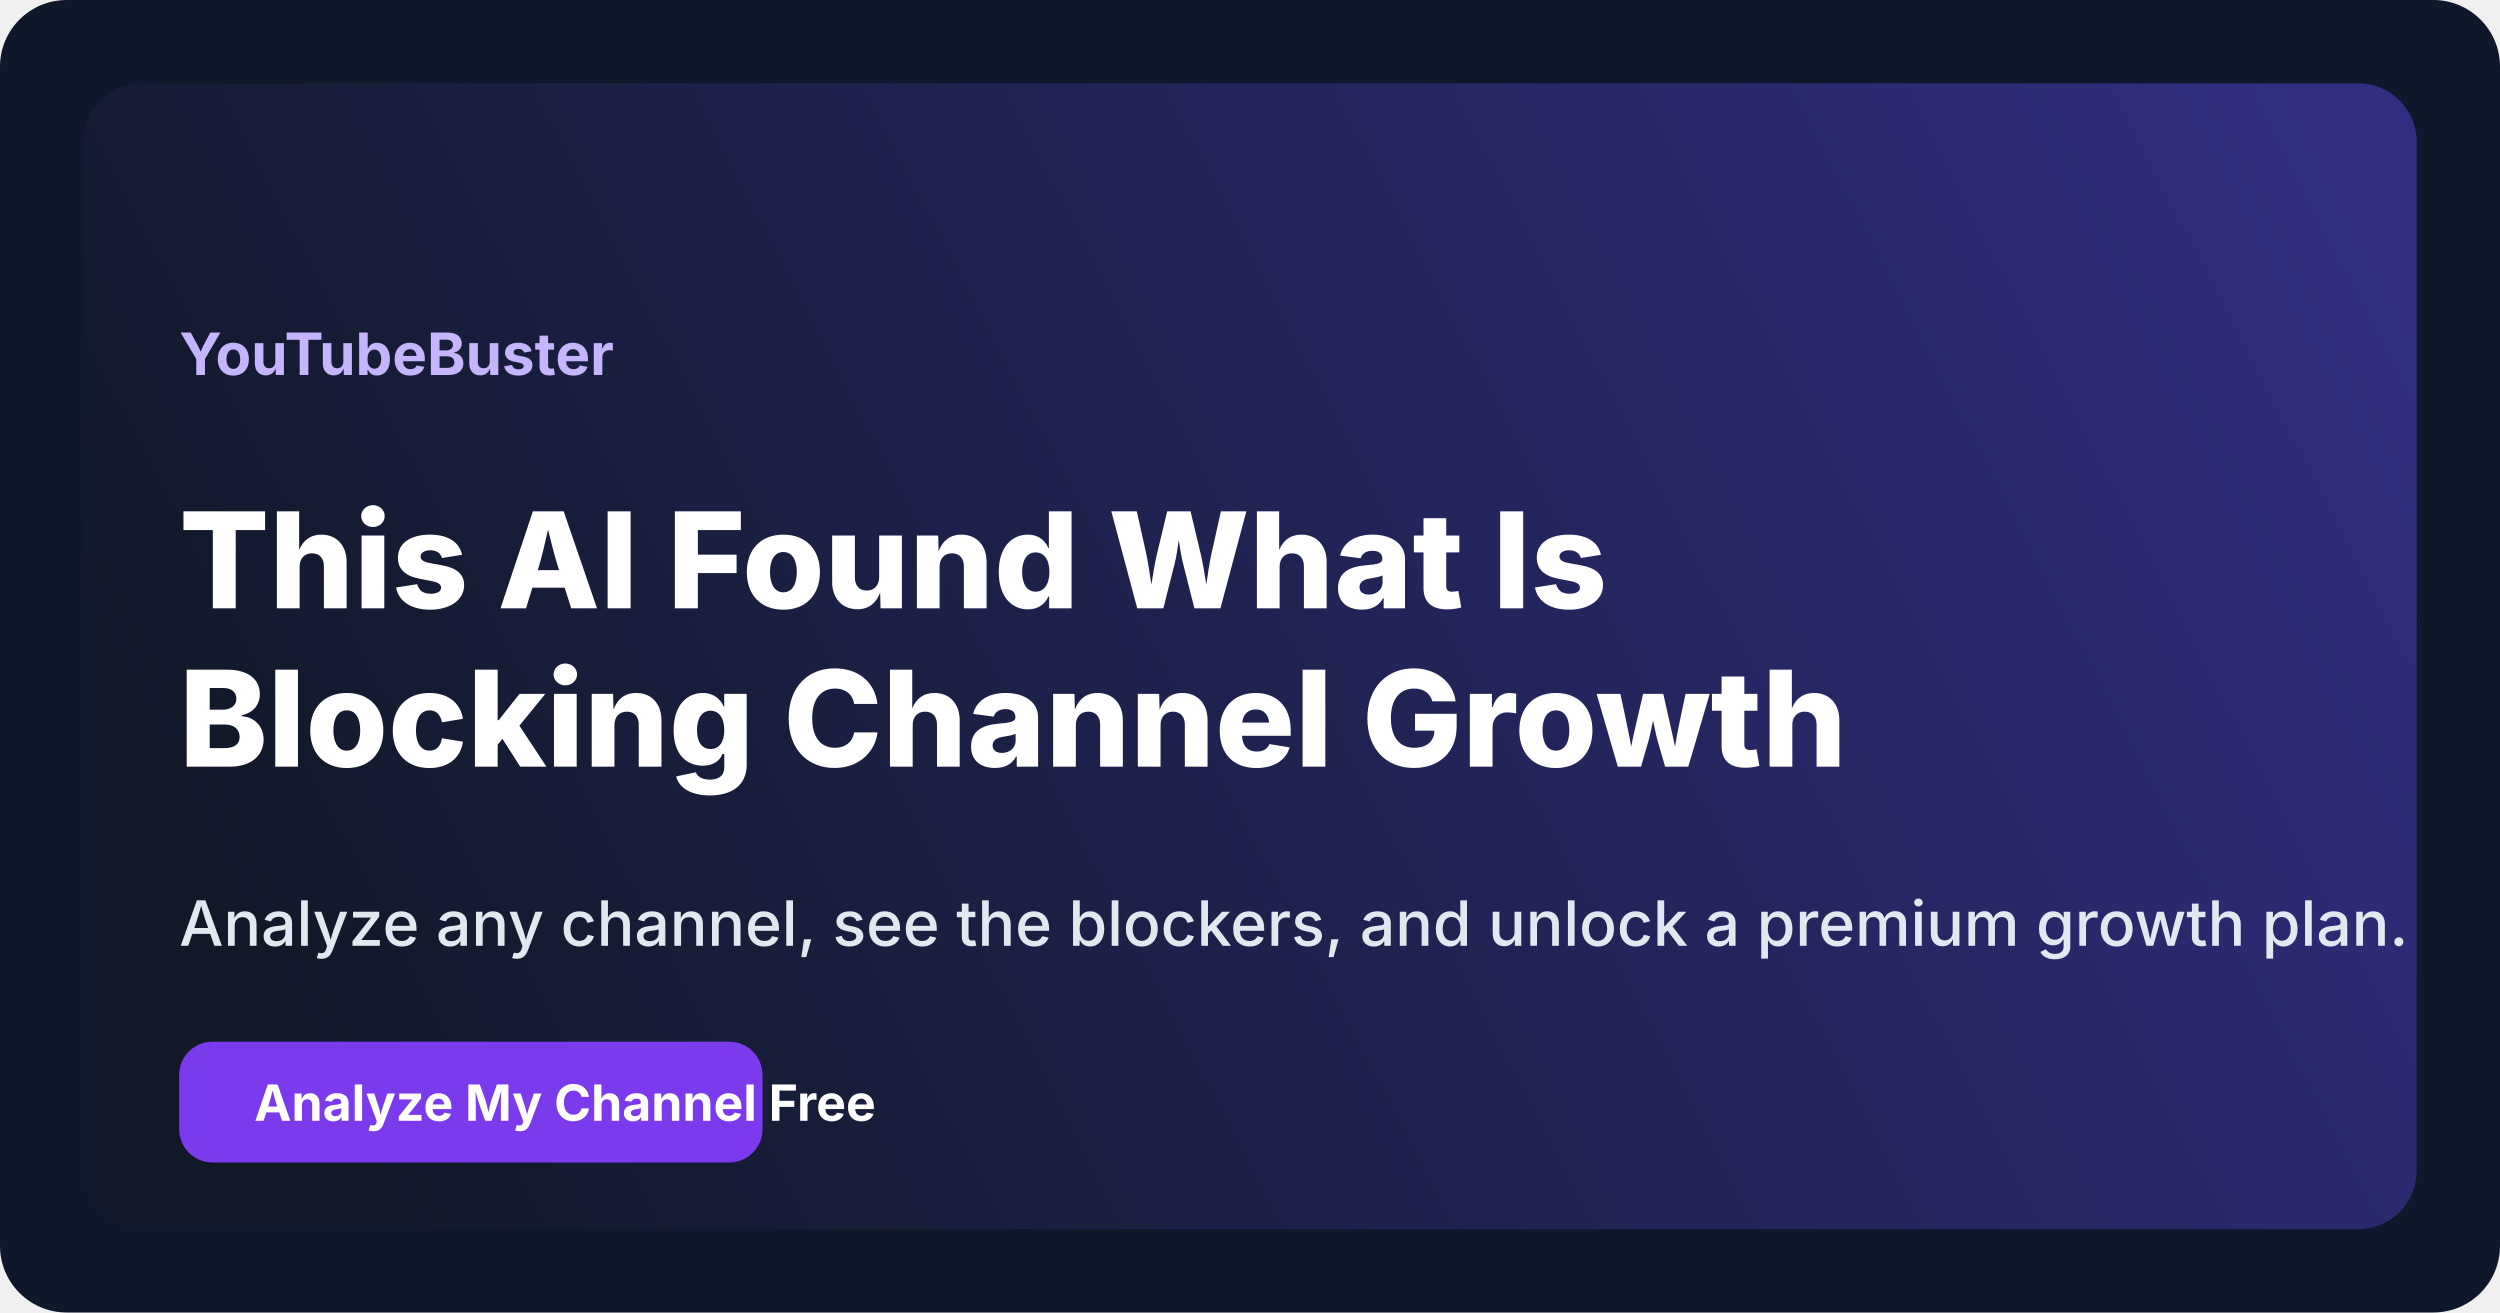
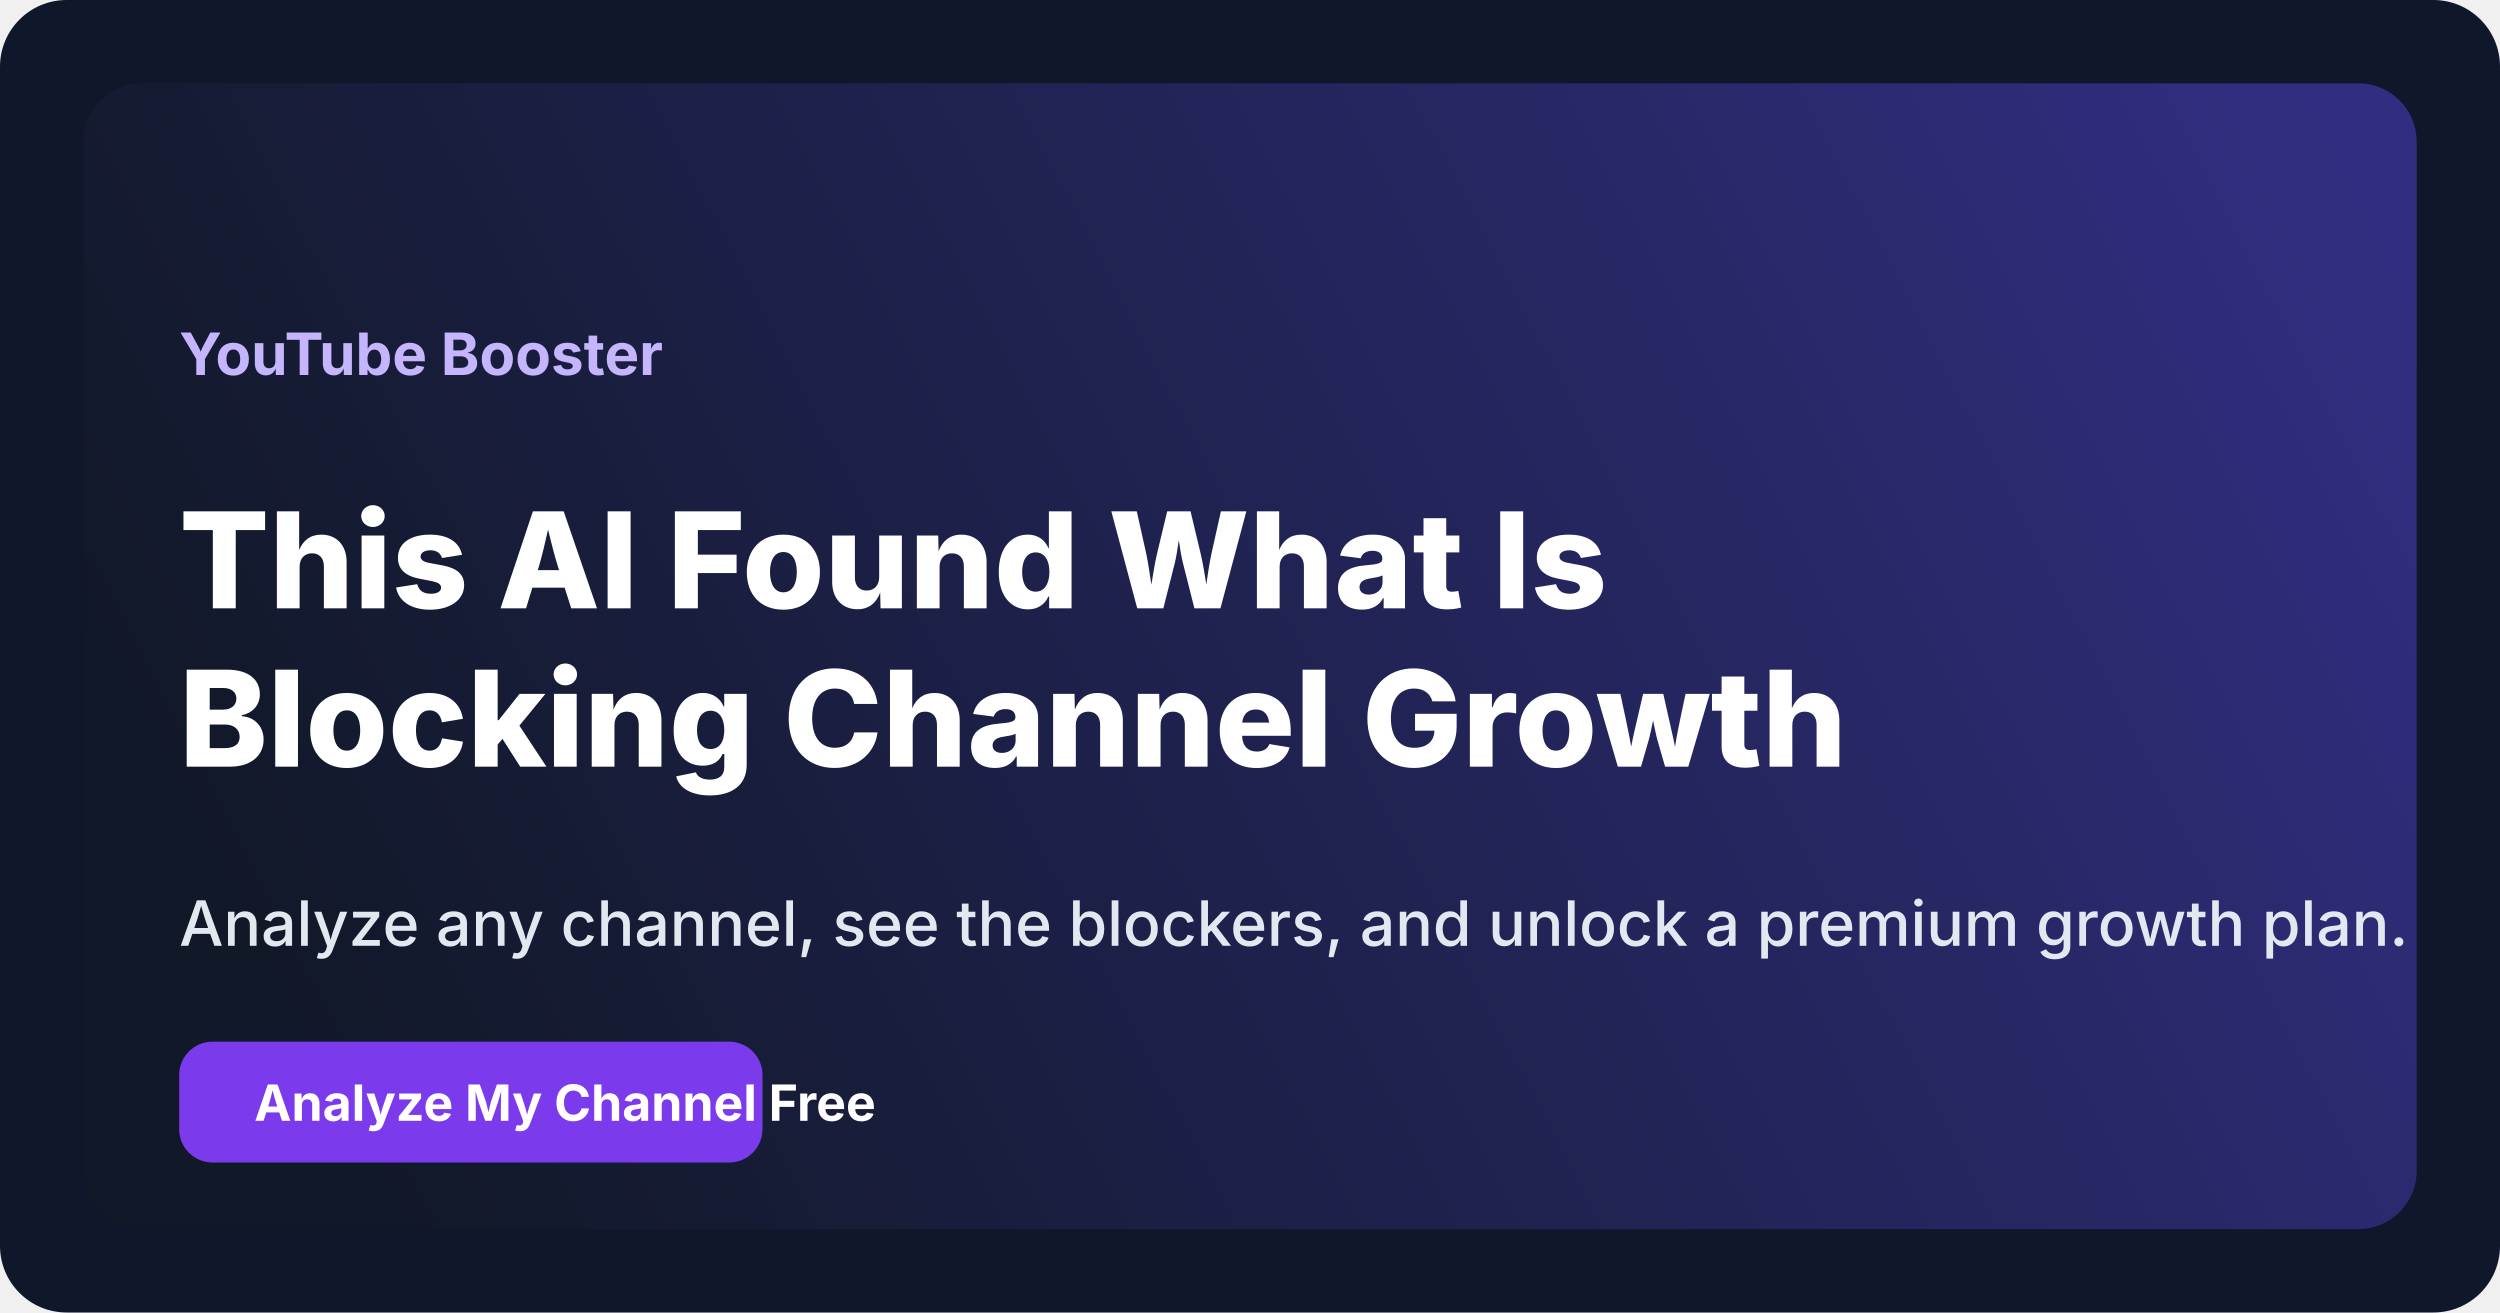
<svg xmlns="http://www.w3.org/2000/svg" width="1200" height="630" viewBox="0 0 1200 630" fill="none">
  <rect width="1200" height="630" rx="32" fill="#0F172A" />
  <rect x="40" y="40" width="1120" height="550" rx="28" fill="url(#paint0_linear)" />
  <text x="86" y="180" fill="#C4B5FD" font-family="Inter, Arial, sans-serif" font-size="28" font-weight="700">
-     YouTubeBuster
+     YouTube Booster
  </text>
  <text x="86" y="292" fill="white" font-family="Inter, Arial, sans-serif" font-size="64" font-weight="800">
    This AI Found What Is
  </text>
  <text x="86" y="368" fill="white" font-family="Inter, Arial, sans-serif" font-size="64" font-weight="800">
    Blocking Channel Growth
  </text>
  <text x="86" y="454" fill="#E2E8F0" font-family="Inter, Arial, sans-serif" font-size="30" font-weight="500">
    Analyze any channel, see the blockers, and unlock a premium growth plan.
  </text>
  <rect x="86" y="500" width="280" height="58" rx="16" fill="#7C3AED" />
  <text x="122" y="538" fill="white" font-family="Inter, Arial, sans-serif" font-size="24" font-weight="700">
    Analyze My Channel Free
  </text>
  <defs>
    <linearGradient id="paint0_linear" x1="1120" y1="62" x2="165" y2="557" gradientUnits="userSpaceOnUse">
      <stop stop-color="#312E81" />
      <stop offset="1" stop-color="#111827" />
    </linearGradient>
  </defs>
</svg>
